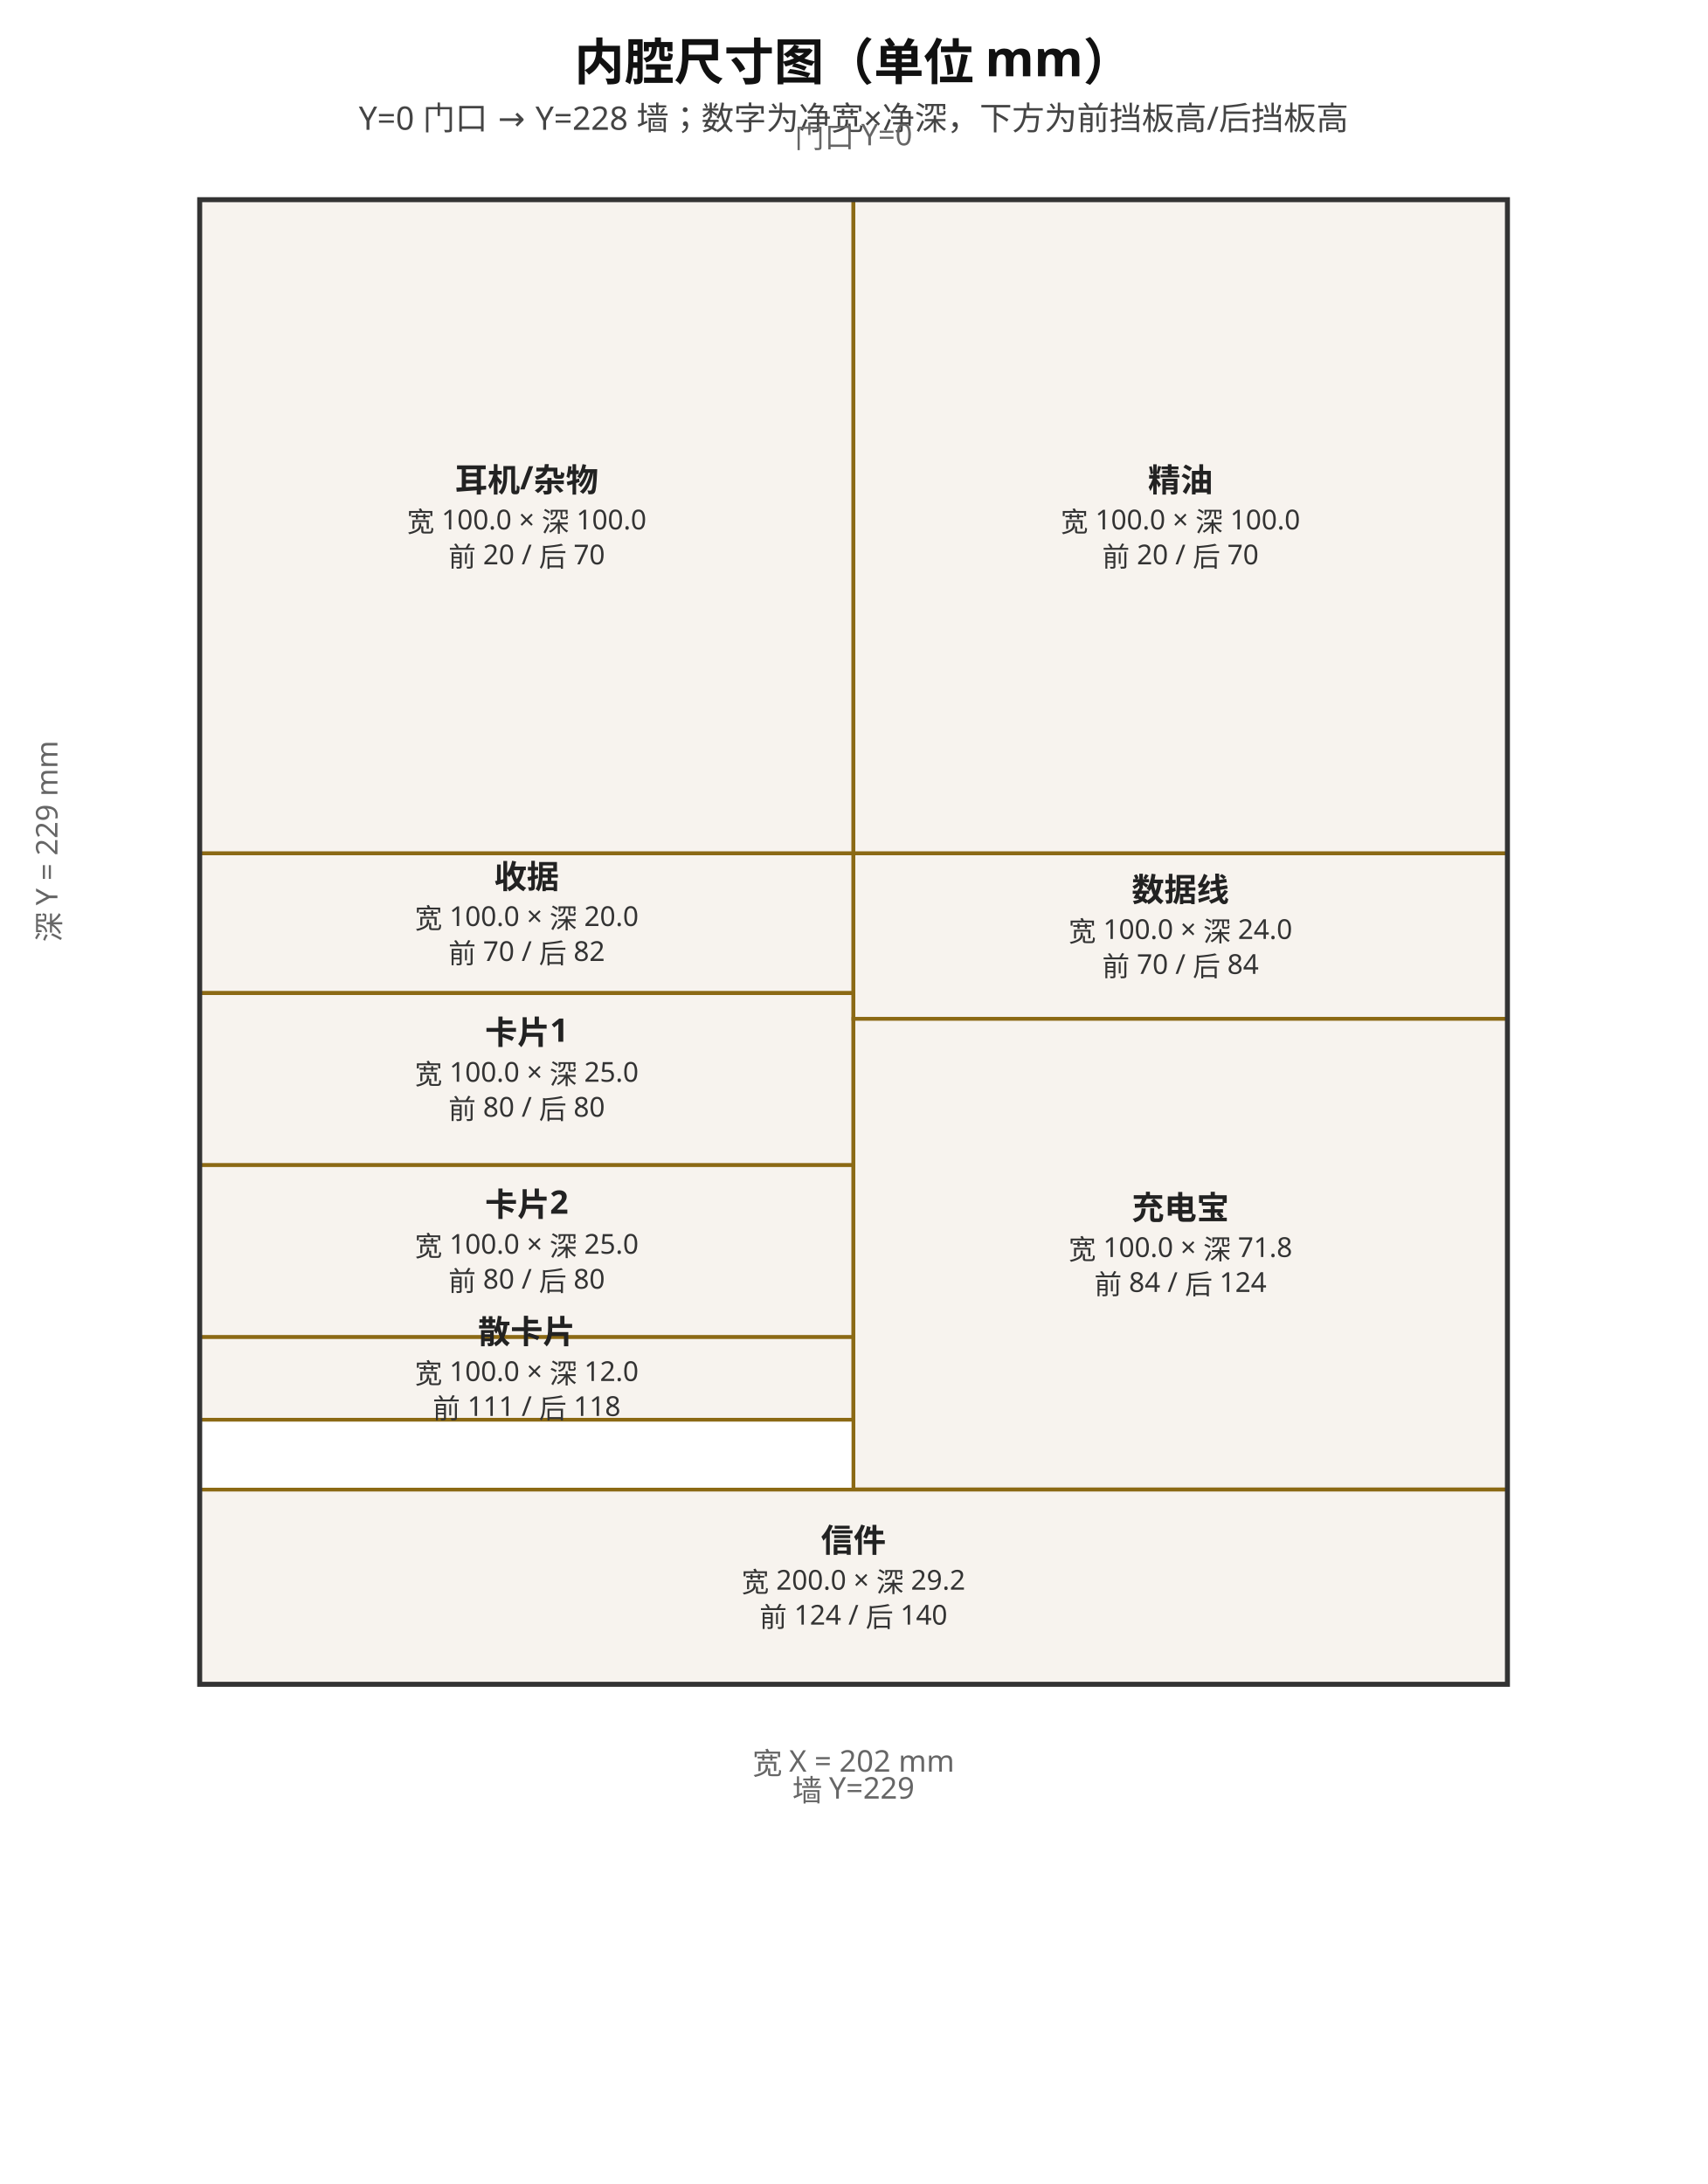
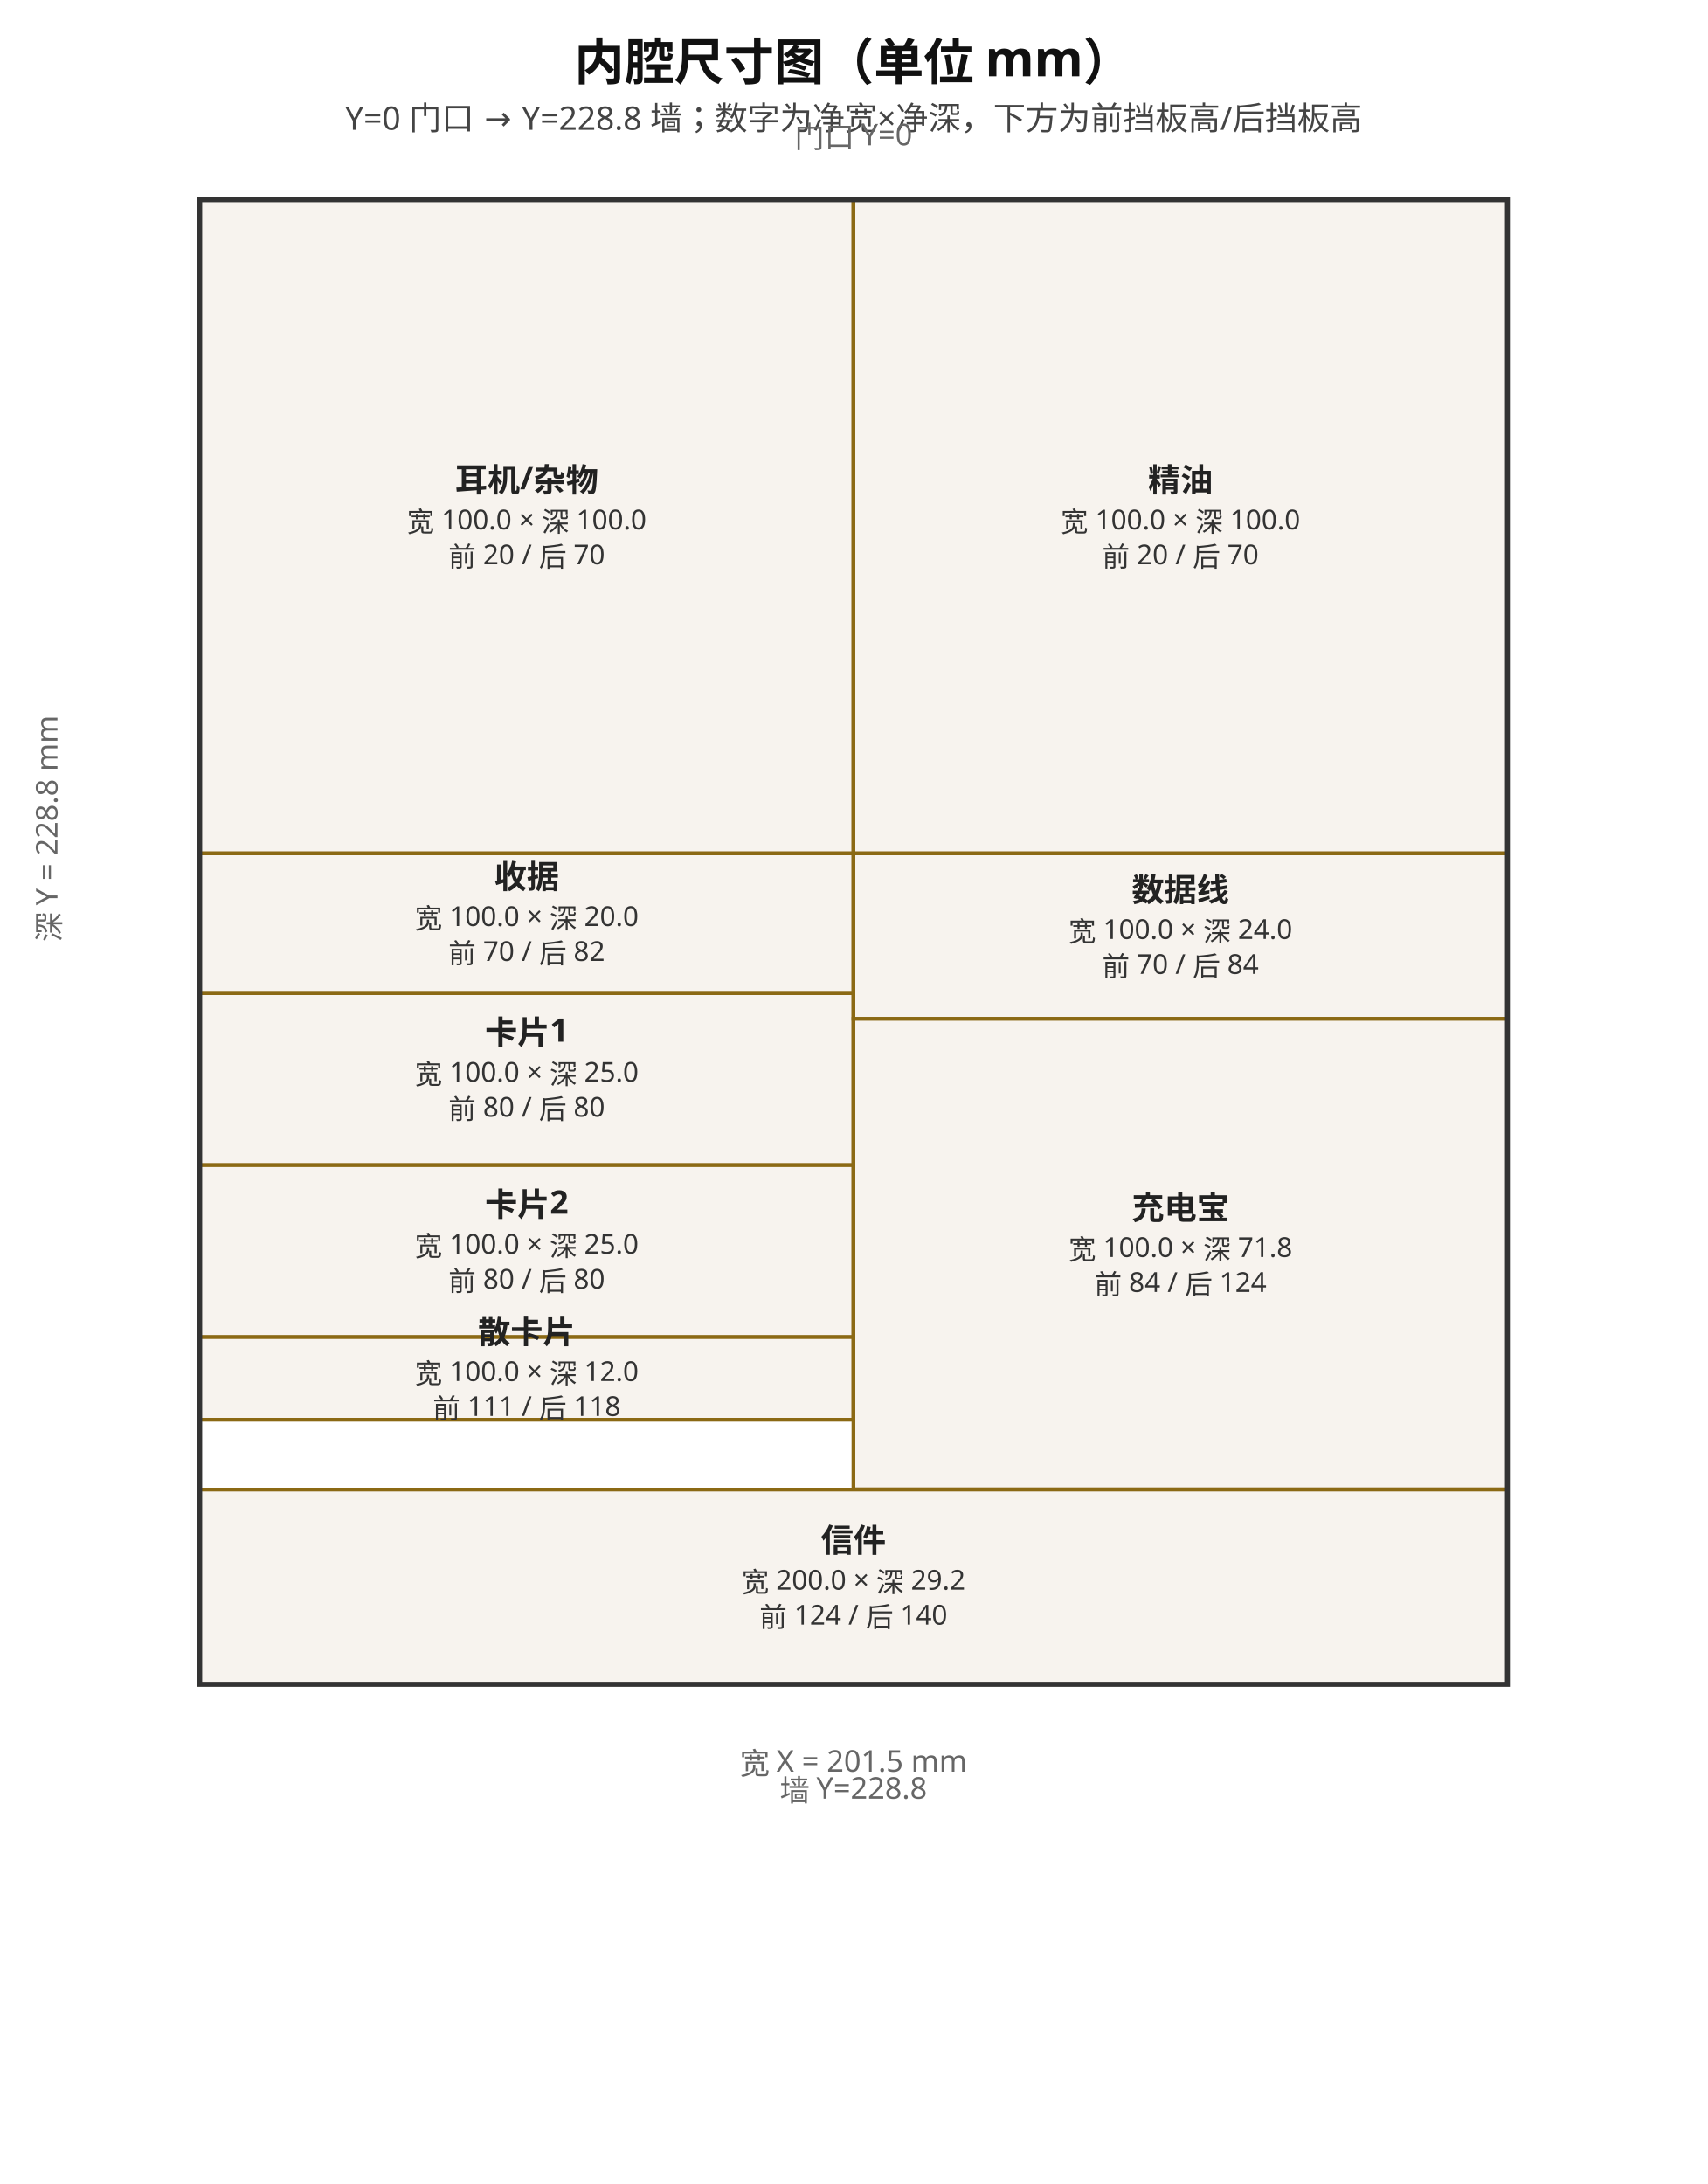
<svg xmlns="http://www.w3.org/2000/svg" width="684" height="875" viewBox="0 0 684 875">
  <style>
  .title { font: bold 20px sans-serif; fill: #111; }
  .subtitle { font: 13px sans-serif; fill: #444; }
  .cell { fill: #f7f3ee; stroke: #8b6914; stroke-width: 1.5; }
  .label { font: bold 13px sans-serif; fill: #222; }
  .dim { font: 11px sans-serif; fill: #333; }
  .axis { font: 12px sans-serif; fill: #666; }
  .arrow { stroke: #666; stroke-width: 1; marker-end: url(#arr); }
</style>
  <defs>
    <marker id="arr" markerWidth="8" markerHeight="8" refX="6" refY="3" orient="auto">
      <path d="M0,0 L6,3 L0,6 Z" fill="#666" />
    </marker>
  </defs>
  <text x="342" y="32" text-anchor="middle" class="title">内腔尺寸图（单位 mm）</text>
-   <text x="342" y="52" text-anchor="middle" class="subtitle">Y=0 门口 → Y=228 墙；数字为净宽×净深，下方为前挡板高/后挡板高</text>
+   <text x="342" y="52" text-anchor="middle" class="subtitle">Y=0 门口 → Y=228.8 墙；数字为净宽×净深，下方为前挡板高/后挡板高</text>
  <rect class="cell" x="80.0" y="80.0" width="261.9" height="261.9" />
  <text x="211.0" y="197.0" text-anchor="middle" class="label">耳机/杂物</text>
  <text x="211.0" y="213.0" text-anchor="middle" class="dim">宽 100.0 × 深 100.0</text>
  <text x="211.0" y="227.0" text-anchor="middle" class="dim">前 20 / 后 70</text>
  <rect class="cell" x="341.9" y="80.0" width="261.9" height="261.9" />
  <text x="472.9" y="197.0" text-anchor="middle" class="label">精油</text>
  <text x="472.9" y="213.0" text-anchor="middle" class="dim">宽 100.0 × 深 100.0</text>
  <text x="472.9" y="227.0" text-anchor="middle" class="dim">前 20 / 后 70</text>
  <rect class="cell" x="80.0" y="341.9" width="261.9" height="55.9" />
  <text x="211.0" y="355.9" text-anchor="middle" class="label">收据</text>
  <text x="211.0" y="371.9" text-anchor="middle" class="dim">宽 100.0 × 深 20.0</text>
  <text x="211.0" y="385.9" text-anchor="middle" class="dim">前 70 / 后 82</text>
  <rect class="cell" x="80.0" y="397.9" width="261.9" height="68.9" />
  <text x="211.0" y="418.3" text-anchor="middle" class="label">卡片1</text>
  <text x="211.0" y="434.3" text-anchor="middle" class="dim">宽 100.0 × 深 25.0</text>
  <text x="211.0" y="448.3" text-anchor="middle" class="dim">前 80 / 后 80</text>
  <rect class="cell" x="80.0" y="466.8" width="261.9" height="68.9" />
  <text x="211.0" y="487.2" text-anchor="middle" class="label">卡片2</text>
  <text x="211.0" y="503.2" text-anchor="middle" class="dim">宽 100.0 × 深 25.0</text>
  <text x="211.0" y="517.2" text-anchor="middle" class="dim">前 80 / 后 80</text>
  <rect class="cell" x="80.0" y="535.7" width="261.9" height="33.1" />
  <text x="211.0" y="538.2" text-anchor="middle" class="label">散卡片</text>
  <text x="211.0" y="554.2" text-anchor="middle" class="dim">宽 100.0 × 深 12.0</text>
  <text x="211.0" y="568.2" text-anchor="middle" class="dim">前 111 / 后 118</text>
  <rect class="cell" x="341.9" y="341.9" width="261.9" height="66.3" />
  <text x="472.9" y="361.1" text-anchor="middle" class="label">数据线</text>
  <text x="472.9" y="377.1" text-anchor="middle" class="dim">宽 100.0 × 深 24.0</text>
  <text x="472.9" y="391.1" text-anchor="middle" class="dim">前 70 / 后 84</text>
  <rect class="cell" x="341.9" y="408.2" width="261.9" height="188.5" />
  <text x="472.9" y="488.5" text-anchor="middle" class="label">充电宝</text>
  <text x="472.9" y="504.5" text-anchor="middle" class="dim">宽 100.0 × 深 71.8</text>
  <text x="472.9" y="518.5" text-anchor="middle" class="dim">前 84 / 后 124</text>
  <rect class="cell" x="80.0" y="596.8" width="523.9" height="78.0" />
  <text x="341.9" y="621.8" text-anchor="middle" class="label">信件</text>
  <text x="341.9" y="637.8" text-anchor="middle" class="dim">宽 200.0 × 深 29.2</text>
  <text x="341.9" y="651.8" text-anchor="middle" class="dim">前 124 / 后 140</text>
  <rect fill="none" stroke="#333" stroke-width="2" x="80.0" y="80.0" width="523.9" height="594.8" />
-   <text x="341.9" y="710.8" text-anchor="middle" class="axis">宽 X = 202 mm</text>
-   <text x="24" y="377.4" class="axis" transform="rotate(-90 24 377.4)">深 Y = 229 mm</text>
+   <text x="341.9" y="710.8" text-anchor="middle" class="axis">宽 X = 201.5 mm</text>
+   <text x="24" y="377.4" class="axis" transform="rotate(-90 24 377.4)">深 Y = 228.8 mm</text>
  <text x="341.9" y="59.2" text-anchor="middle" class="axis">门口 Y=0</text>
-   <text x="341.9" y="721.6" text-anchor="middle" class="axis">墙 Y=229</text>
+   <text x="341.9" y="721.6" text-anchor="middle" class="axis">墙 Y=228.8</text>
</svg>
